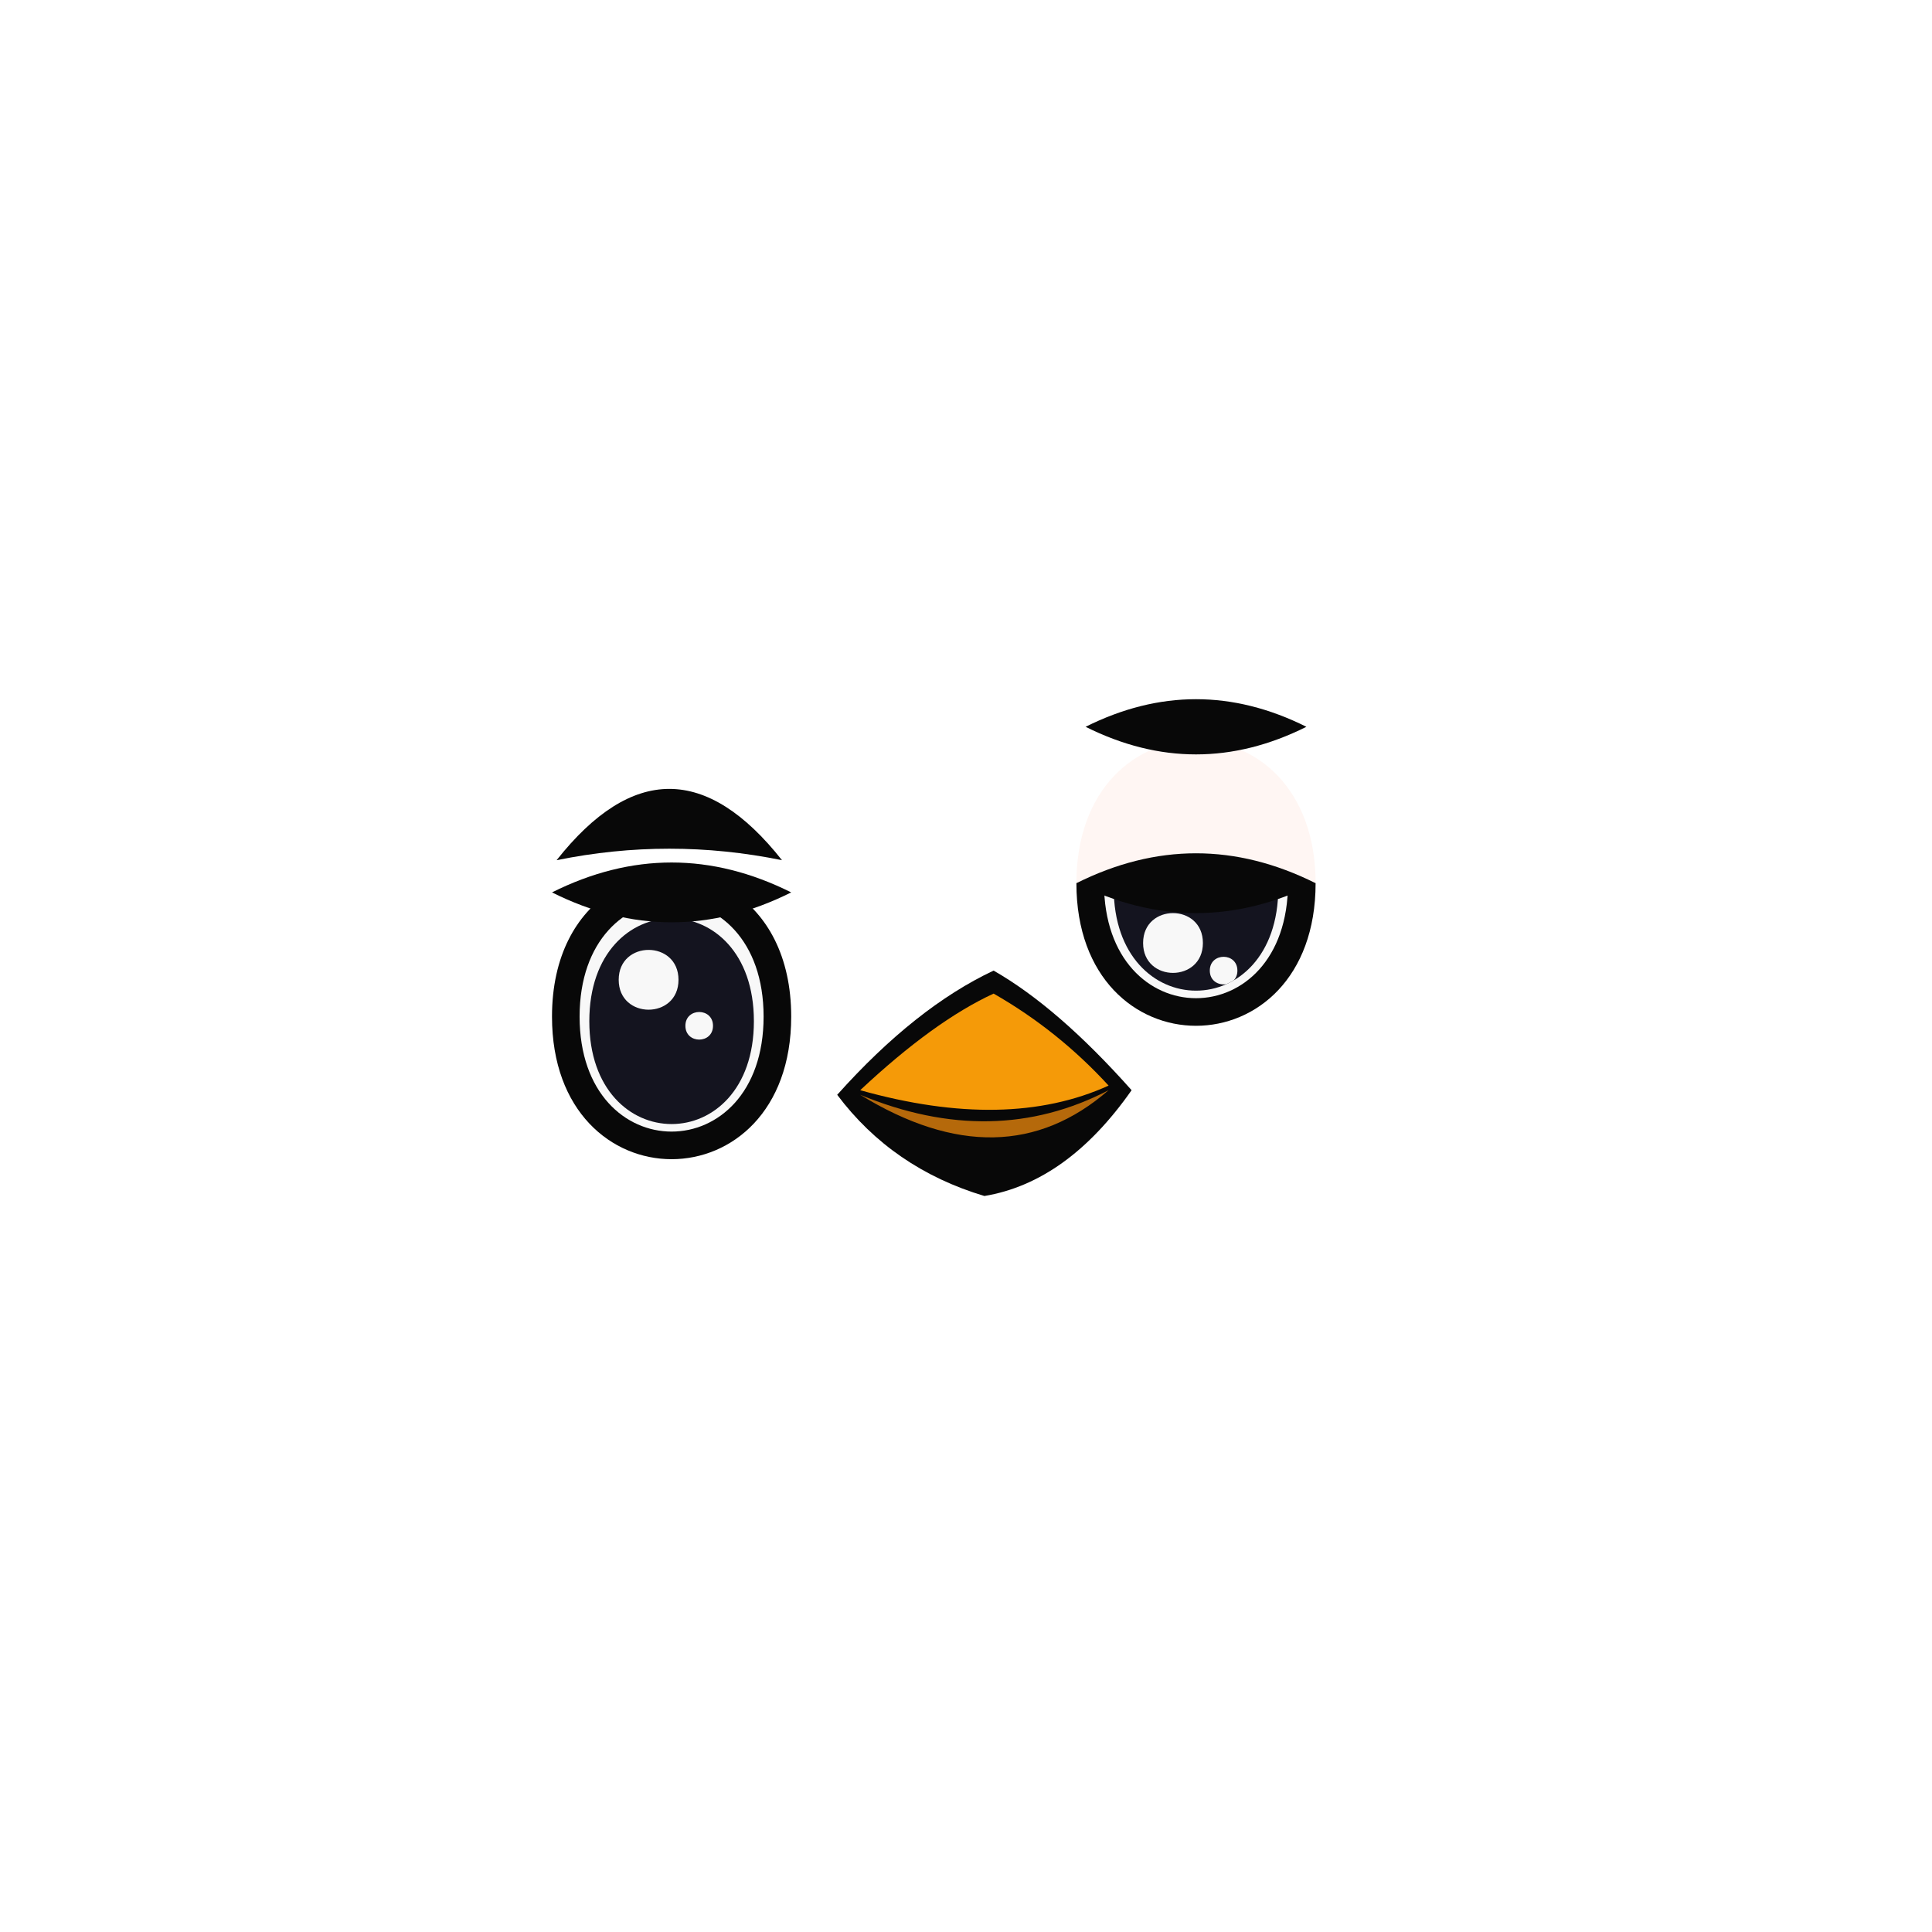
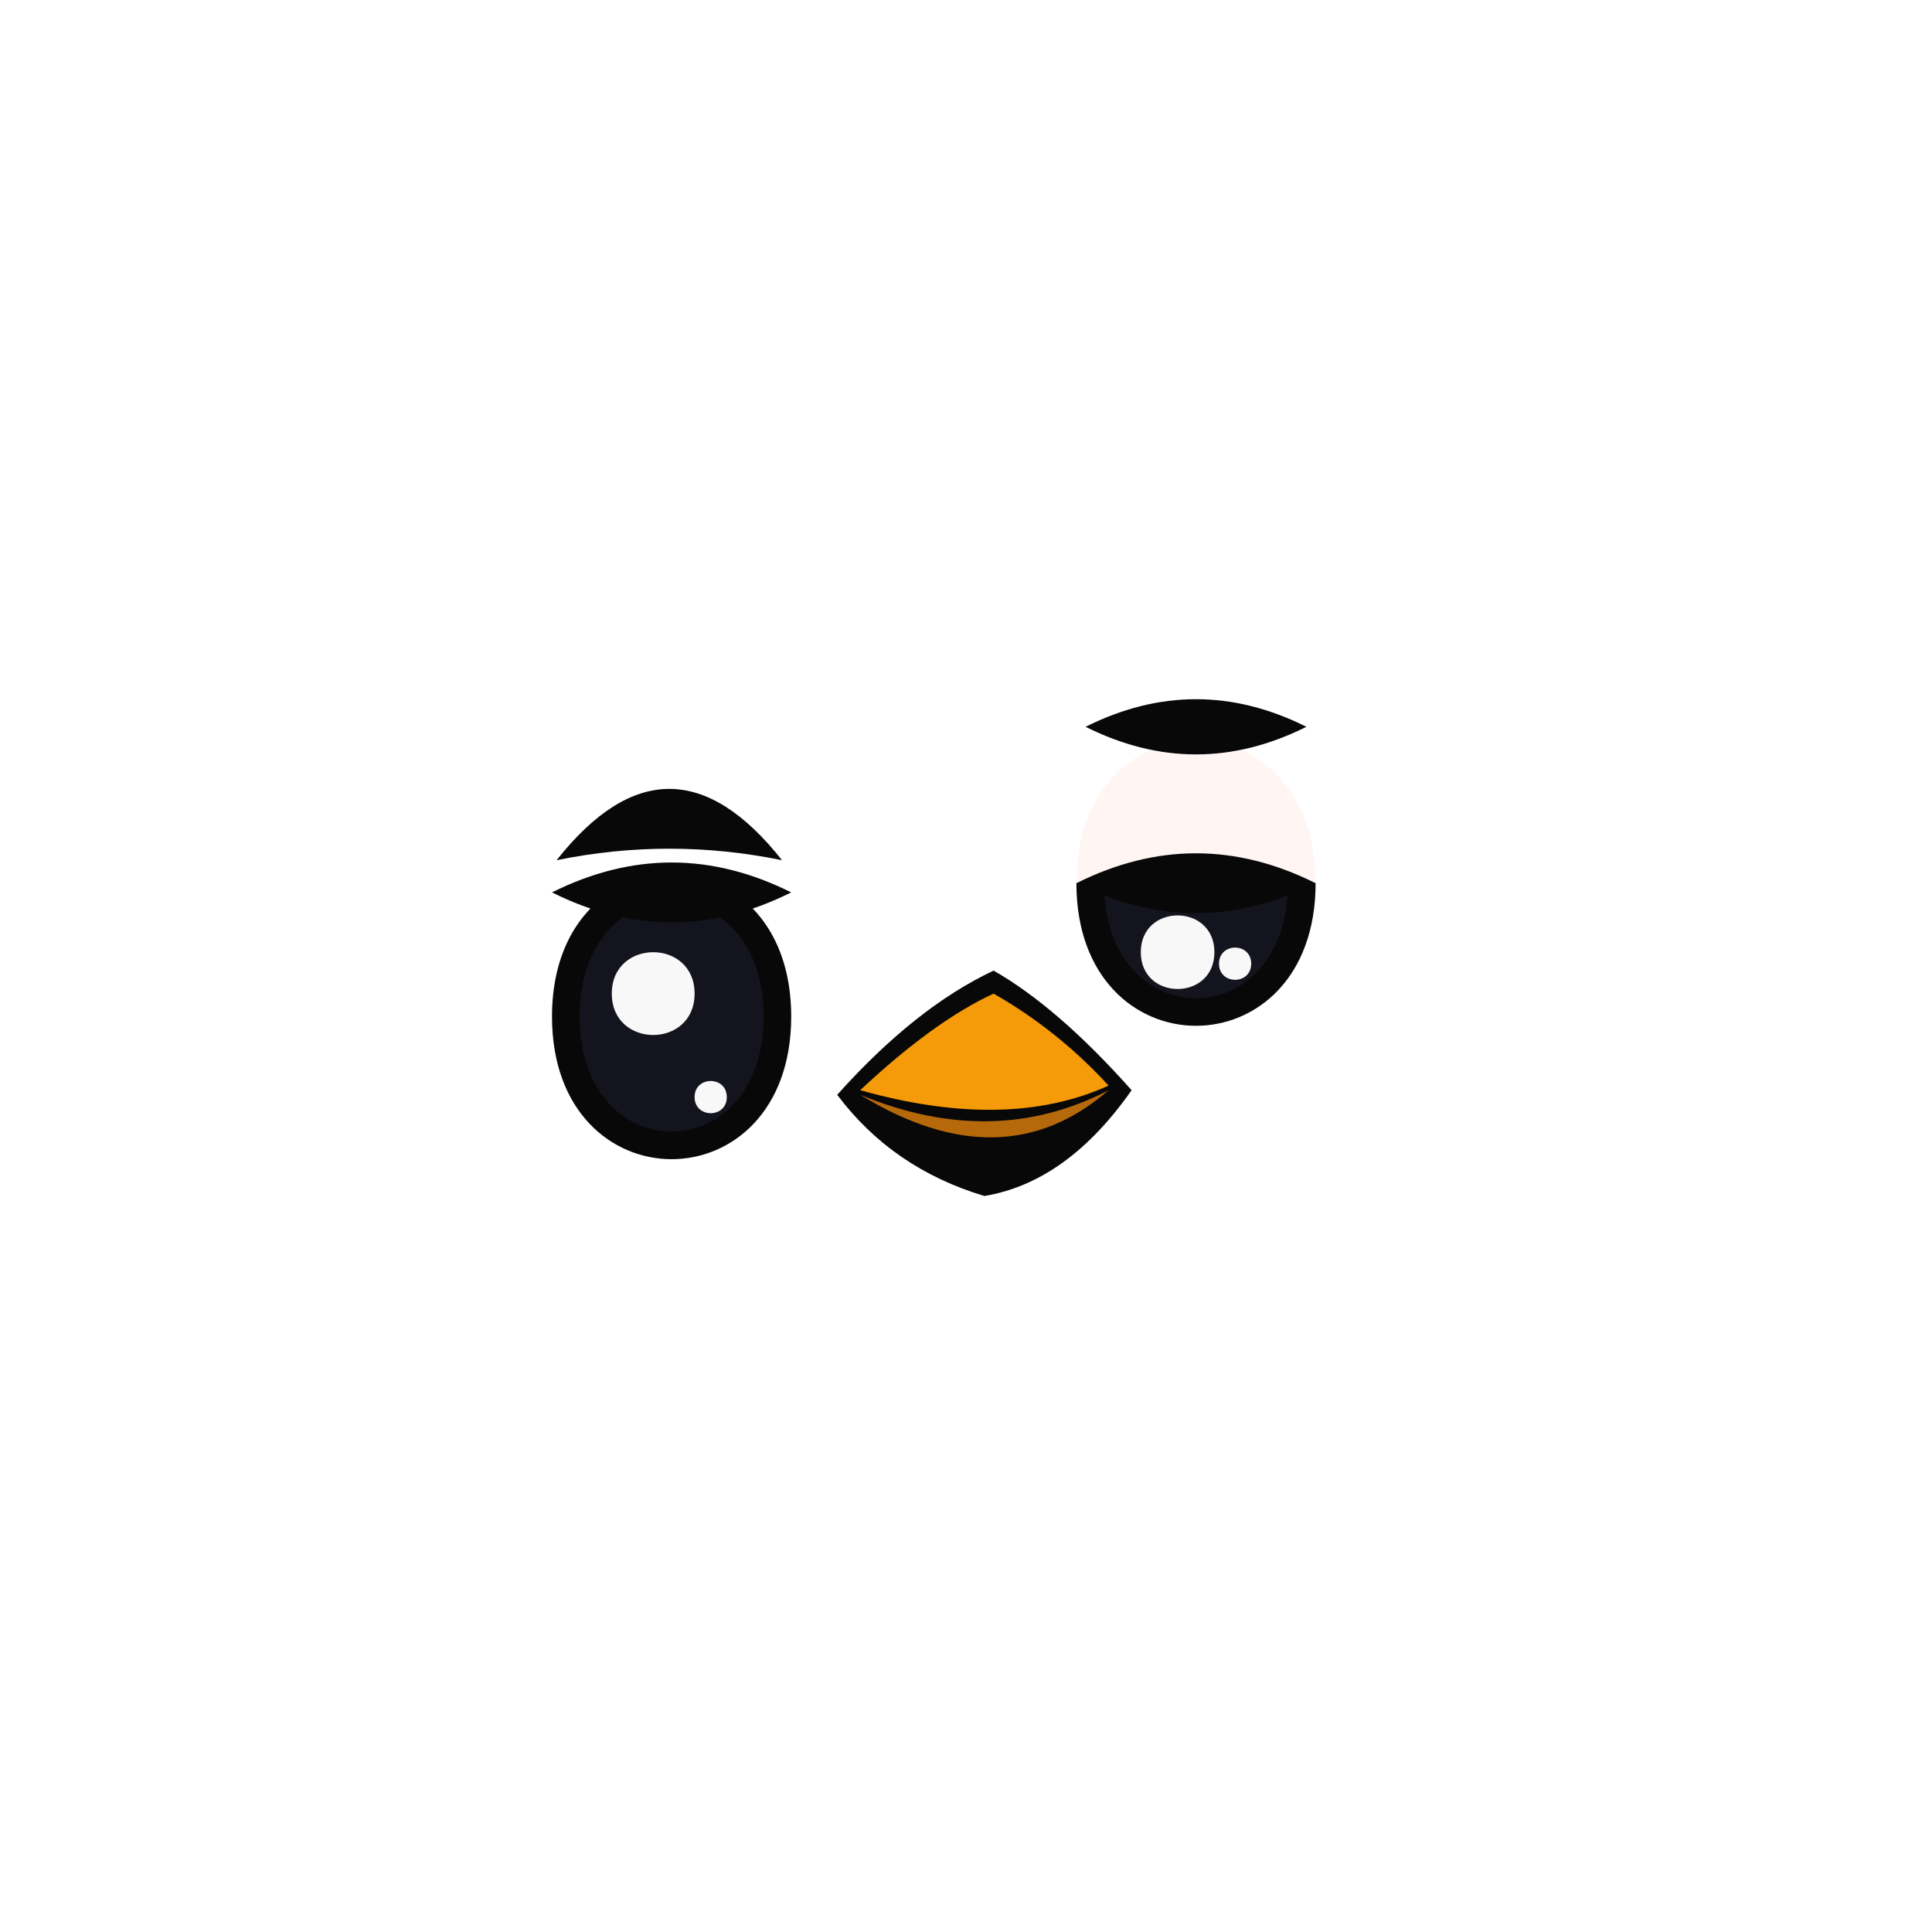
<svg xmlns="http://www.w3.org/2000/svg" viewBox="0 0 420 420">
  <g class="sthings-face" data-face="skeptical">
    <path fill="#fff6f3" fill-rule="evenodd" d="M132.594 194C140.728 188.668 151.272 188.668 159.406 194H132.594Z" />
    <path fill="#080808" fill-rule="evenodd" d="M120 221C120 207.757 125.338 198.757 132.594 194H159.406C166.662 198.757 172 207.757 172 221C172 262.332 120 262.332 120 221Z" />
-     <path fill="#f8f8f8" fill-rule="evenodd" d="M126 221C126 187.667 166 187.667 166 221C166 254.333 126 254.333 126 221Z" />
-     <path fill="#14141f" fill-rule="evenodd" d="M128.111 222C128.111 192.187 163.889 192.187 163.889 222C163.889 251.813 128.111 251.813 128.111 222Z" />
-     <path fill="#f8f8f8" fill-rule="evenodd" d="M134.5 213C134.5 204.334 147.5 204.334 147.5 213C147.5 221.666 134.5 221.666 134.5 213Z" />
-     <path fill="#f8f8f8" fill-rule="evenodd" d="M149 223C149 219 155 219 155 223C155 227 149 227 149 223Z" />
+     <path fill="#14141f" fill-rule="evenodd" d="M126 221C126 187.667 166 187.667 166 221C166 254.333 126 254.333 126 221Z" />
+     <path fill="#f8f8f8" fill-rule="evenodd" d="M133 216C133 204 151 204 151 216C151 228 133 228 133 216Z" />
+     <path fill="#f8f8f8" fill-rule="evenodd" d="M151 238.5C151 233.833 158 233.833 158 238.5C158 243.167 151 243.167 151 238.5Z" />
    <path fill="#080808" fill-rule="evenodd" d="M120 194Q146 181 172 194Q146 207 120 194Z" />
    <path fill="#fff6f3" fill-rule="evenodd" d="M234 192C234 150.668 286 150.668 286 192Z" />
    <path fill="#080808" fill-rule="evenodd" d="M234 192H286C286 233.332 234 233.332 234 192Z" />
-     <path fill="#f8f8f8" fill-rule="evenodd" d="M240 192H280C280 225.333 240 225.333 240 192Z" />
-     <path fill="#14141f" fill-rule="evenodd" d="M242.111 193C242.111 192.663 242.116 192.33 242.125 192H277.875C277.884 192.33 277.889 192.663 277.889 193C277.889 222.813 242.111 222.813 242.111 193Z" />
-     <path fill="#f8f8f8" fill-rule="evenodd" d="M248.5 205C248.5 196.334 261.5 196.334 261.5 205C261.5 213.666 248.5 213.666 248.5 205Z" />
-     <path fill="#f8f8f8" fill-rule="evenodd" d="M263 211C263 207 269 207 269 211C269 211.926 268.679 212.637 268.184 213.135C267.67 213.435 267.145 213.705 266.61 213.944C264.937 214.254 263 213.273 263 211Z" />
+     <path fill="#14141f" fill-rule="evenodd" d="M240 192H280C280 225.333 240 225.333 240 192Z" />
+     <path fill="#f8f8f8" fill-rule="evenodd" d="M248 207C248 196.334 264 196.334 264 207C264 217.666 248 217.666 248 207Z" />
+     <path fill="#f8f8f8" fill-rule="evenodd" d="M265 209.5C265 204.833 272 204.833 272 209.5C272 214.167 265 214.167 265 209.5Z" />
    <path fill="#080808" fill-rule="evenodd" d="M234 192Q260 179 286 192Q260 205 234 192Z" />
    <path fill="#080808" fill-rule="evenodd" d="M121 187Q145.5 156 170 187Q145.5 182 121 187Z" />
    <path fill="#080808" fill-rule="evenodd" d="M236 158Q260 146 284 158Q260 170 236 158Z" />
    <g data-pip-part="beak">
      <path fill="#080808" fill-rule="evenodd" d="M182 238Q199 219 216 211Q230 219 246 237Q232 257 214 260Q194 254 182 238Z" />
      <path fill="#f59a08" fill-rule="evenodd" d="M187 237Q203 222 216 216Q230 224 241 236Q219 246 187 237Z" />
      <path fill="#b5690b" fill-rule="evenodd" d="M187 238Q216 250 241 237Q218 257 187 238Z" />
    </g>
  </g>
</svg>
